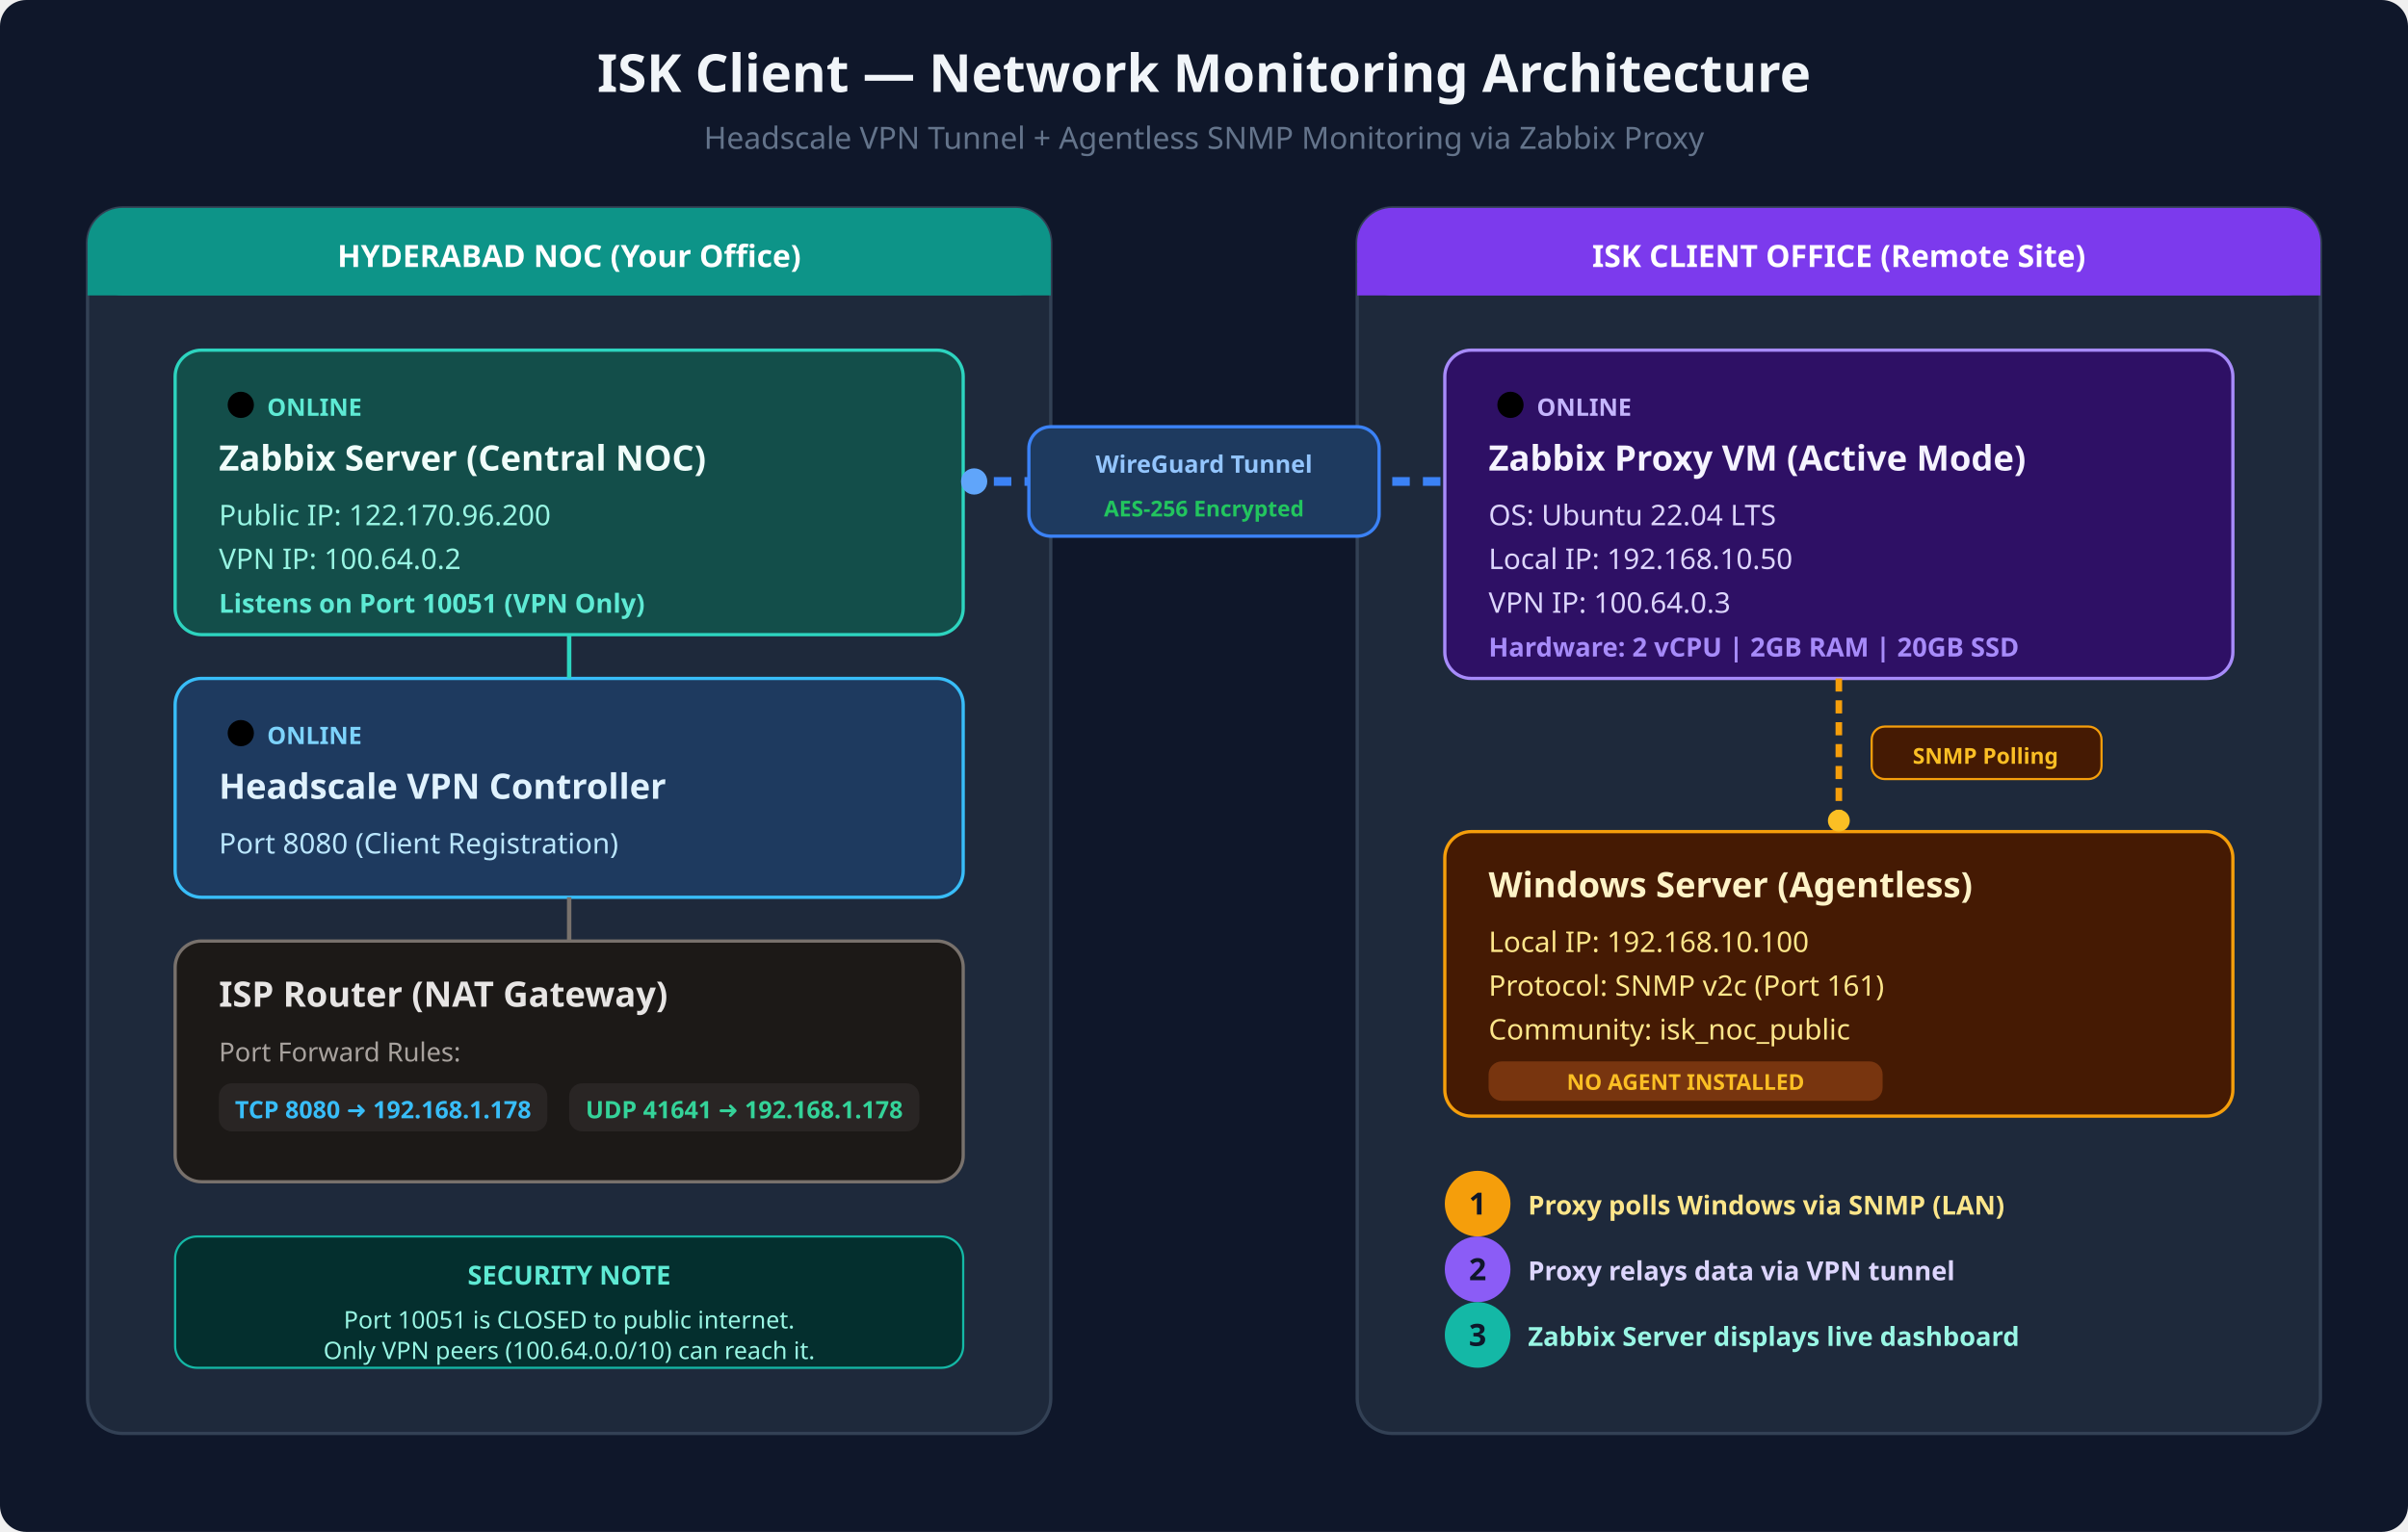
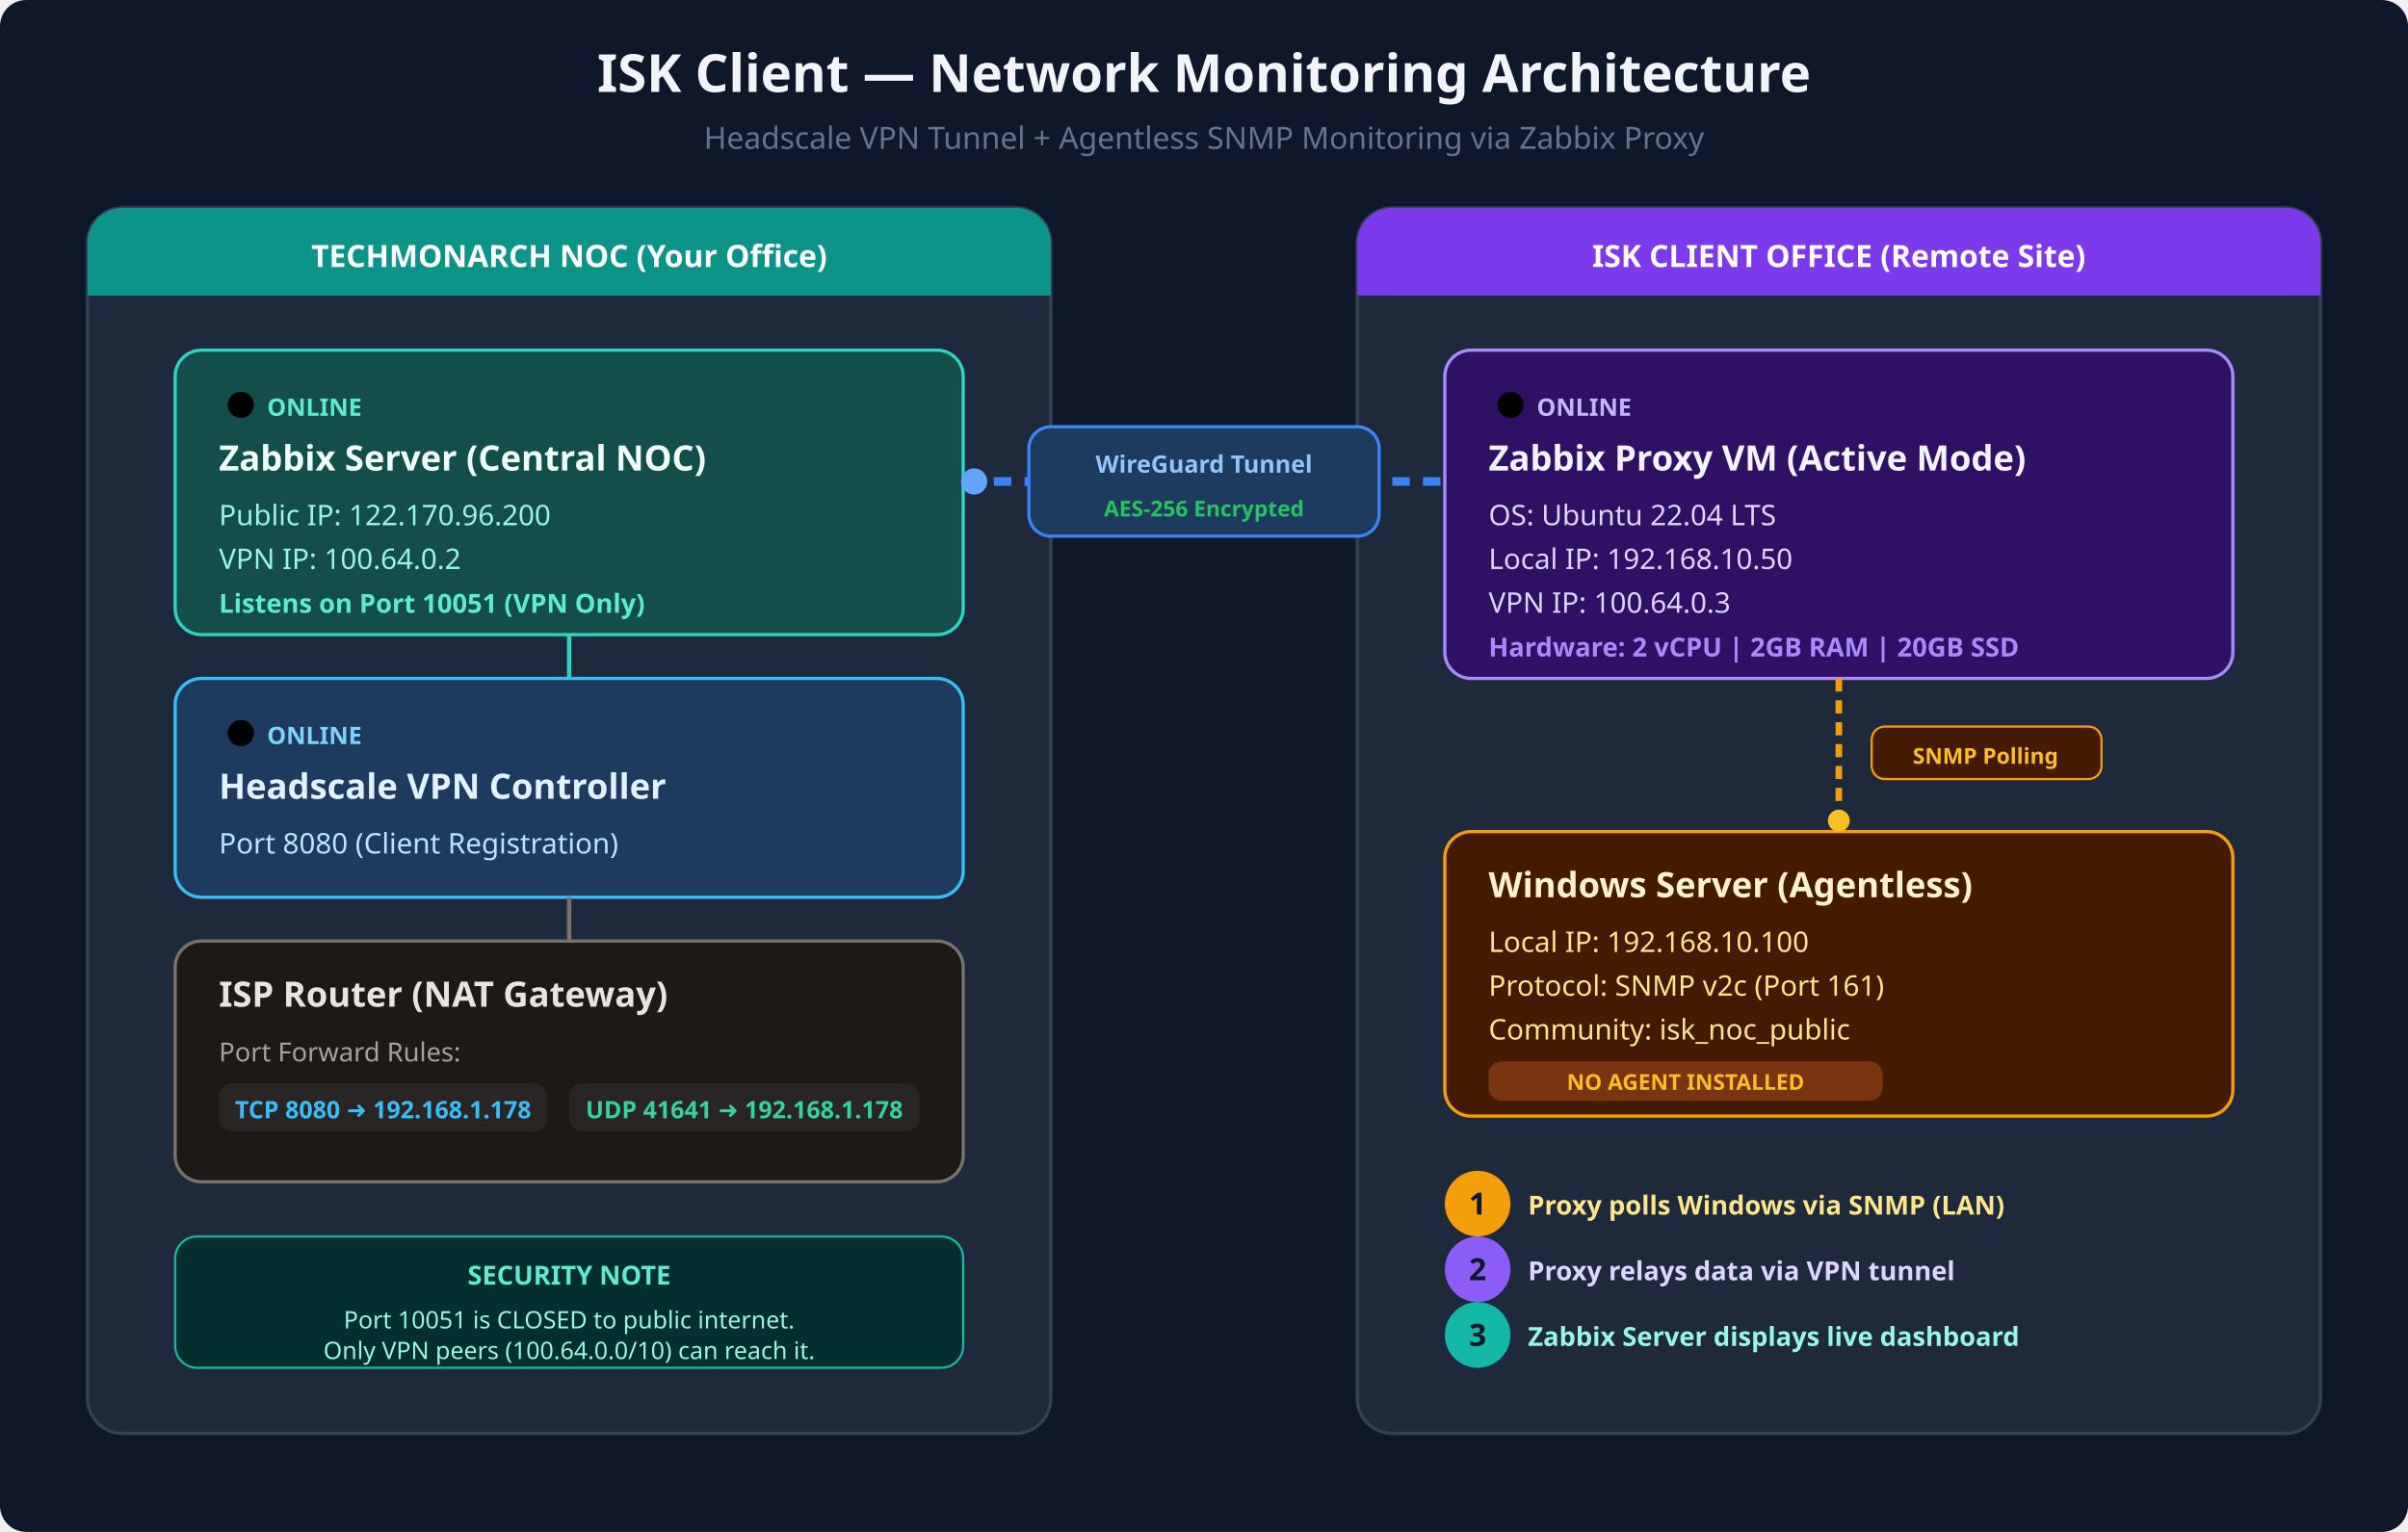
<svg xmlns="http://www.w3.org/2000/svg" viewBox="0 0 1100 700" width="100%" height="100%">
  <style>
    @keyframes flow-right {
      0% { stroke-dashoffset: 30; }
      100% { stroke-dashoffset: 0; }
    }
    @keyframes flow-down {
      0% { stroke-dashoffset: 20; }
      100% { stroke-dashoffset: 0; }
    }
    @keyframes dot-move-right {
      0% { transform: translateX(0); opacity: 0; }
      10% { opacity: 1; }
      90% { opacity: 1; }
      100% { transform: translateX(280px); opacity: 0; }
    }
    @keyframes dot-move-up {
      0% { transform: translateY(0); opacity: 0; }
      10% { opacity: 1; }
      90% { opacity: 1; }
      100% { transform: translateY(-120px); opacity: 0; }
    }
    @keyframes blink-green {
      0%, 100% { fill: #22C55E; }
      50% { fill: #166534; }
    }
    .flow-line-h { stroke-dasharray: 8 6; animation: flow-right 1s linear infinite; }
    .flow-line-v { stroke-dasharray: 6 4; animation: flow-down 0.8s linear infinite; }
    .led { animation: blink-green 2s ease-in-out infinite; }
    .packet-h { animation: dot-move-right 3s ease-in-out infinite; }
    .packet-v { animation: dot-move-up 2s ease-in-out infinite; }
  </style>
  <rect width="1100" height="700" rx="12" fill="#0F172A" />
  <text x="550" y="42" text-anchor="middle" fill="#F1F5F9" font-family="system-ui, sans-serif" font-size="24" font-weight="800">ISK Client — Network Monitoring Architecture</text>
  <text x="550" y="68" text-anchor="middle" fill="#64748B" font-family="system-ui, sans-serif" font-size="14">Headscale VPN Tunnel + Agentless SNMP Monitoring via Zabbix Proxy</text>
  <rect x="40" y="95" width="440" height="560" rx="16" fill="#1E293B" stroke="#334155" stroke-width="1.5" />
  <rect x="40" y="95" width="440" height="40" rx="16" fill="#0D9488" />
  <rect x="40" y="120" width="440" height="15" fill="#0D9488" />
-   <text x="260" y="122" text-anchor="middle" fill="#FFFFFF" font-family="system-ui, sans-serif" font-size="14" font-weight="700">HYDERABAD NOC (Your Office)</text>
+   <text x="260" y="122" text-anchor="middle" fill="#FFFFFF" font-family="system-ui, sans-serif" font-size="14" font-weight="700">TECHMONARCH NOC (Your Office)</text>
  <rect x="80" y="160" width="360" height="130" rx="12" fill="#134E4A" stroke="#2DD4BF" stroke-width="1.5" />
  <circle cx="110" cy="185" r="6" class="led" />
  <text x="122" y="190" fill="#5EEAD4" font-family="system-ui, sans-serif" font-size="11" font-weight="700">ONLINE</text>
  <text x="100" y="215" fill="#F0FDFA" font-family="system-ui, sans-serif" font-size="16" font-weight="800">Zabbix Server (Central NOC)</text>
  <text x="100" y="240" fill="#99F6E4" font-family="system-ui, sans-serif" font-size="13">Public IP: 122.170.96.200</text>
  <text x="100" y="260" fill="#99F6E4" font-family="system-ui, sans-serif" font-size="13">VPN IP: 100.64.0.2</text>
  <text x="100" y="280" fill="#5EEAD4" font-family="system-ui, sans-serif" font-size="12" font-weight="600">Listens on Port 10051 (VPN Only)</text>
  <rect x="80" y="310" width="360" height="100" rx="12" fill="#1E3A5F" stroke="#38BDF8" stroke-width="1.5" />
  <circle cx="110" cy="335" r="6" class="led" />
  <text x="122" y="340" fill="#7DD3FC" font-family="system-ui, sans-serif" font-size="11" font-weight="700">ONLINE</text>
  <text x="100" y="365" fill="#E0F2FE" font-family="system-ui, sans-serif" font-size="16" font-weight="800">Headscale VPN Controller</text>
  <text x="100" y="390" fill="#BAE6FD" font-family="system-ui, sans-serif" font-size="13">Port 8080 (Client Registration)</text>
  <rect x="80" y="430" width="360" height="110" rx="12" fill="#1C1917" stroke="#78716C" stroke-width="1.5" />
  <text x="100" y="460" fill="#E7E5E4" font-family="system-ui, sans-serif" font-size="16" font-weight="800">ISP Router (NAT Gateway)</text>
  <text x="100" y="485" fill="#A8A29E" font-family="system-ui, sans-serif" font-size="12">Port Forward Rules:</text>
  <rect x="100" y="495" width="150" height="22" rx="6" fill="#292524" />
  <text x="175" y="511" text-anchor="middle" fill="#38BDF8" font-family="system-ui, sans-serif" font-size="11" font-weight="700">TCP 8080 ➜ 192.168.1.178</text>
  <rect x="260" y="495" width="160" height="22" rx="6" fill="#292524" />
  <text x="340" y="511" text-anchor="middle" fill="#34D399" font-family="system-ui, sans-serif" font-size="11" font-weight="700">UDP 41641 ➜ 192.168.1.178</text>
  <line x1="260" y1="290" x2="260" y2="310" stroke="#2DD4BF" stroke-width="2" />
  <line x1="260" y1="410" x2="260" y2="430" stroke="#78716C" stroke-width="2" />
  <rect x="620" y="95" width="440" height="560" rx="16" fill="#1E293B" stroke="#334155" stroke-width="1.5" />
  <rect x="620" y="95" width="440" height="40" rx="16" fill="#7C3AED" />
  <rect x="620" y="120" width="440" height="15" fill="#7C3AED" />
  <text x="840" y="122" text-anchor="middle" fill="#FFFFFF" font-family="system-ui, sans-serif" font-size="14" font-weight="700">ISK CLIENT OFFICE (Remote Site)</text>
  <rect x="660" y="160" width="360" height="150" rx="12" fill="#2E1065" stroke="#A78BFA" stroke-width="1.5" />
  <circle cx="690" cy="185" r="6" class="led" />
  <text x="702" y="190" fill="#C4B5FD" font-family="system-ui, sans-serif" font-size="11" font-weight="700">ONLINE</text>
  <text x="680" y="215" fill="#F5F3FF" font-family="system-ui, sans-serif" font-size="16" font-weight="800">Zabbix Proxy VM (Active Mode)</text>
  <text x="680" y="240" fill="#DDD6FE" font-family="system-ui, sans-serif" font-size="13">OS: Ubuntu 22.04 LTS</text>
  <text x="680" y="260" fill="#DDD6FE" font-family="system-ui, sans-serif" font-size="13">Local IP: 192.168.10.50</text>
  <text x="680" y="280" fill="#DDD6FE" font-family="system-ui, sans-serif" font-size="13">VPN IP: 100.64.0.3</text>
  <text x="680" y="300" fill="#A78BFA" font-family="system-ui, sans-serif" font-size="12" font-weight="600">Hardware: 2 vCPU | 2GB RAM | 20GB SSD</text>
  <rect x="660" y="380" width="360" height="130" rx="12" fill="#451A03" stroke="#F59E0B" stroke-width="1.5" />
  <text x="680" y="410" fill="#FEF3C7" font-family="system-ui, sans-serif" font-size="16" font-weight="800">Windows Server (Agentless)</text>
  <text x="680" y="435" fill="#FDE68A" font-family="system-ui, sans-serif" font-size="13">Local IP: 192.168.10.100</text>
  <text x="680" y="455" fill="#FDE68A" font-family="system-ui, sans-serif" font-size="13">Protocol: SNMP v2c (Port 161)</text>
  <text x="680" y="475" fill="#FDE68A" font-family="system-ui, sans-serif" font-size="13">Community: isk_noc_public</text>
  <rect x="680" y="485" width="180" height="18" rx="6" fill="#78350F" />
  <text x="770" y="498" text-anchor="middle" fill="#FBBF24" font-family="system-ui, sans-serif" font-size="10" font-weight="800">NO AGENT INSTALLED</text>
  <line x1="840" y1="310" x2="840" y2="380" stroke="#F59E0B" stroke-width="3" class="flow-line-v" />
  <rect x="855" y="332" width="105" height="24" rx="6" fill="#451A03" stroke="#F59E0B" stroke-width="1" />
  <text x="907" y="349" text-anchor="middle" fill="#FBBF24" font-family="system-ui, sans-serif" font-size="10" font-weight="700">SNMP Polling</text>
  <circle cx="840" cy="375" r="5" fill="#FBBF24" class="packet-v" />
  <line x1="440" y1="220" x2="660" y2="220" stroke="#3B82F6" stroke-width="4" class="flow-line-h" />
  <rect x="470" y="195" width="160" height="50" rx="10" fill="#1E3A5F" stroke="#3B82F6" stroke-width="1.5" />
  <text x="550" y="216" text-anchor="middle" fill="#93C5FD" font-family="system-ui, sans-serif" font-size="11" font-weight="800">WireGuard Tunnel</text>
  <text x="550" y="236" text-anchor="middle" fill="#22C55E" font-family="system-ui, sans-serif" font-size="10" font-weight="700">AES-256 Encrypted</text>
  <circle cx="445" cy="220" r="6" fill="#60A5FA" class="packet-h" />
  <g transform="translate(660, 535)">
    <circle cx="15" cy="15" r="15" fill="#F59E0B" />
    <text x="15" y="20" text-anchor="middle" fill="#0F172A" font-family="system-ui, sans-serif" font-size="14" font-weight="900">1</text>
    <text x="38" y="20" fill="#FDE68A" font-family="system-ui, sans-serif" font-size="12" font-weight="600">Proxy polls Windows via SNMP (LAN)</text>
  </g>
  <g transform="translate(660, 565)">
    <circle cx="15" cy="15" r="15" fill="#8B5CF6" />
    <text x="15" y="20" text-anchor="middle" fill="#0F172A" font-family="system-ui, sans-serif" font-size="14" font-weight="900">2</text>
    <text x="38" y="20" fill="#DDD6FE" font-family="system-ui, sans-serif" font-size="12" font-weight="600">Proxy relays data via VPN tunnel</text>
  </g>
  <g transform="translate(660, 595)">
    <circle cx="15" cy="15" r="15" fill="#14B8A6" />
    <text x="15" y="20" text-anchor="middle" fill="#0F172A" font-family="system-ui, sans-serif" font-size="14" font-weight="900">3</text>
    <text x="38" y="20" fill="#99F6E4" font-family="system-ui, sans-serif" font-size="12" font-weight="600">Zabbix Server displays live dashboard</text>
  </g>
  <g transform="translate(80, 565)">
    <rect x="0" y="0" width="360" height="60" rx="10" fill="#042F2E" stroke="#14B8A6" stroke-width="1" />
    <text x="180" y="22" text-anchor="middle" fill="#5EEAD4" font-family="system-ui, sans-serif" font-size="12" font-weight="800">SECURITY NOTE</text>
    <text x="180" y="42" text-anchor="middle" fill="#99F6E4" font-family="system-ui, sans-serif" font-size="11">Port 10051 is CLOSED to public internet.</text>
    <text x="180" y="56" text-anchor="middle" fill="#99F6E4" font-family="system-ui, sans-serif" font-size="11">Only VPN peers (100.64.0.0/10) can reach it.</text>
  </g>
</svg>
